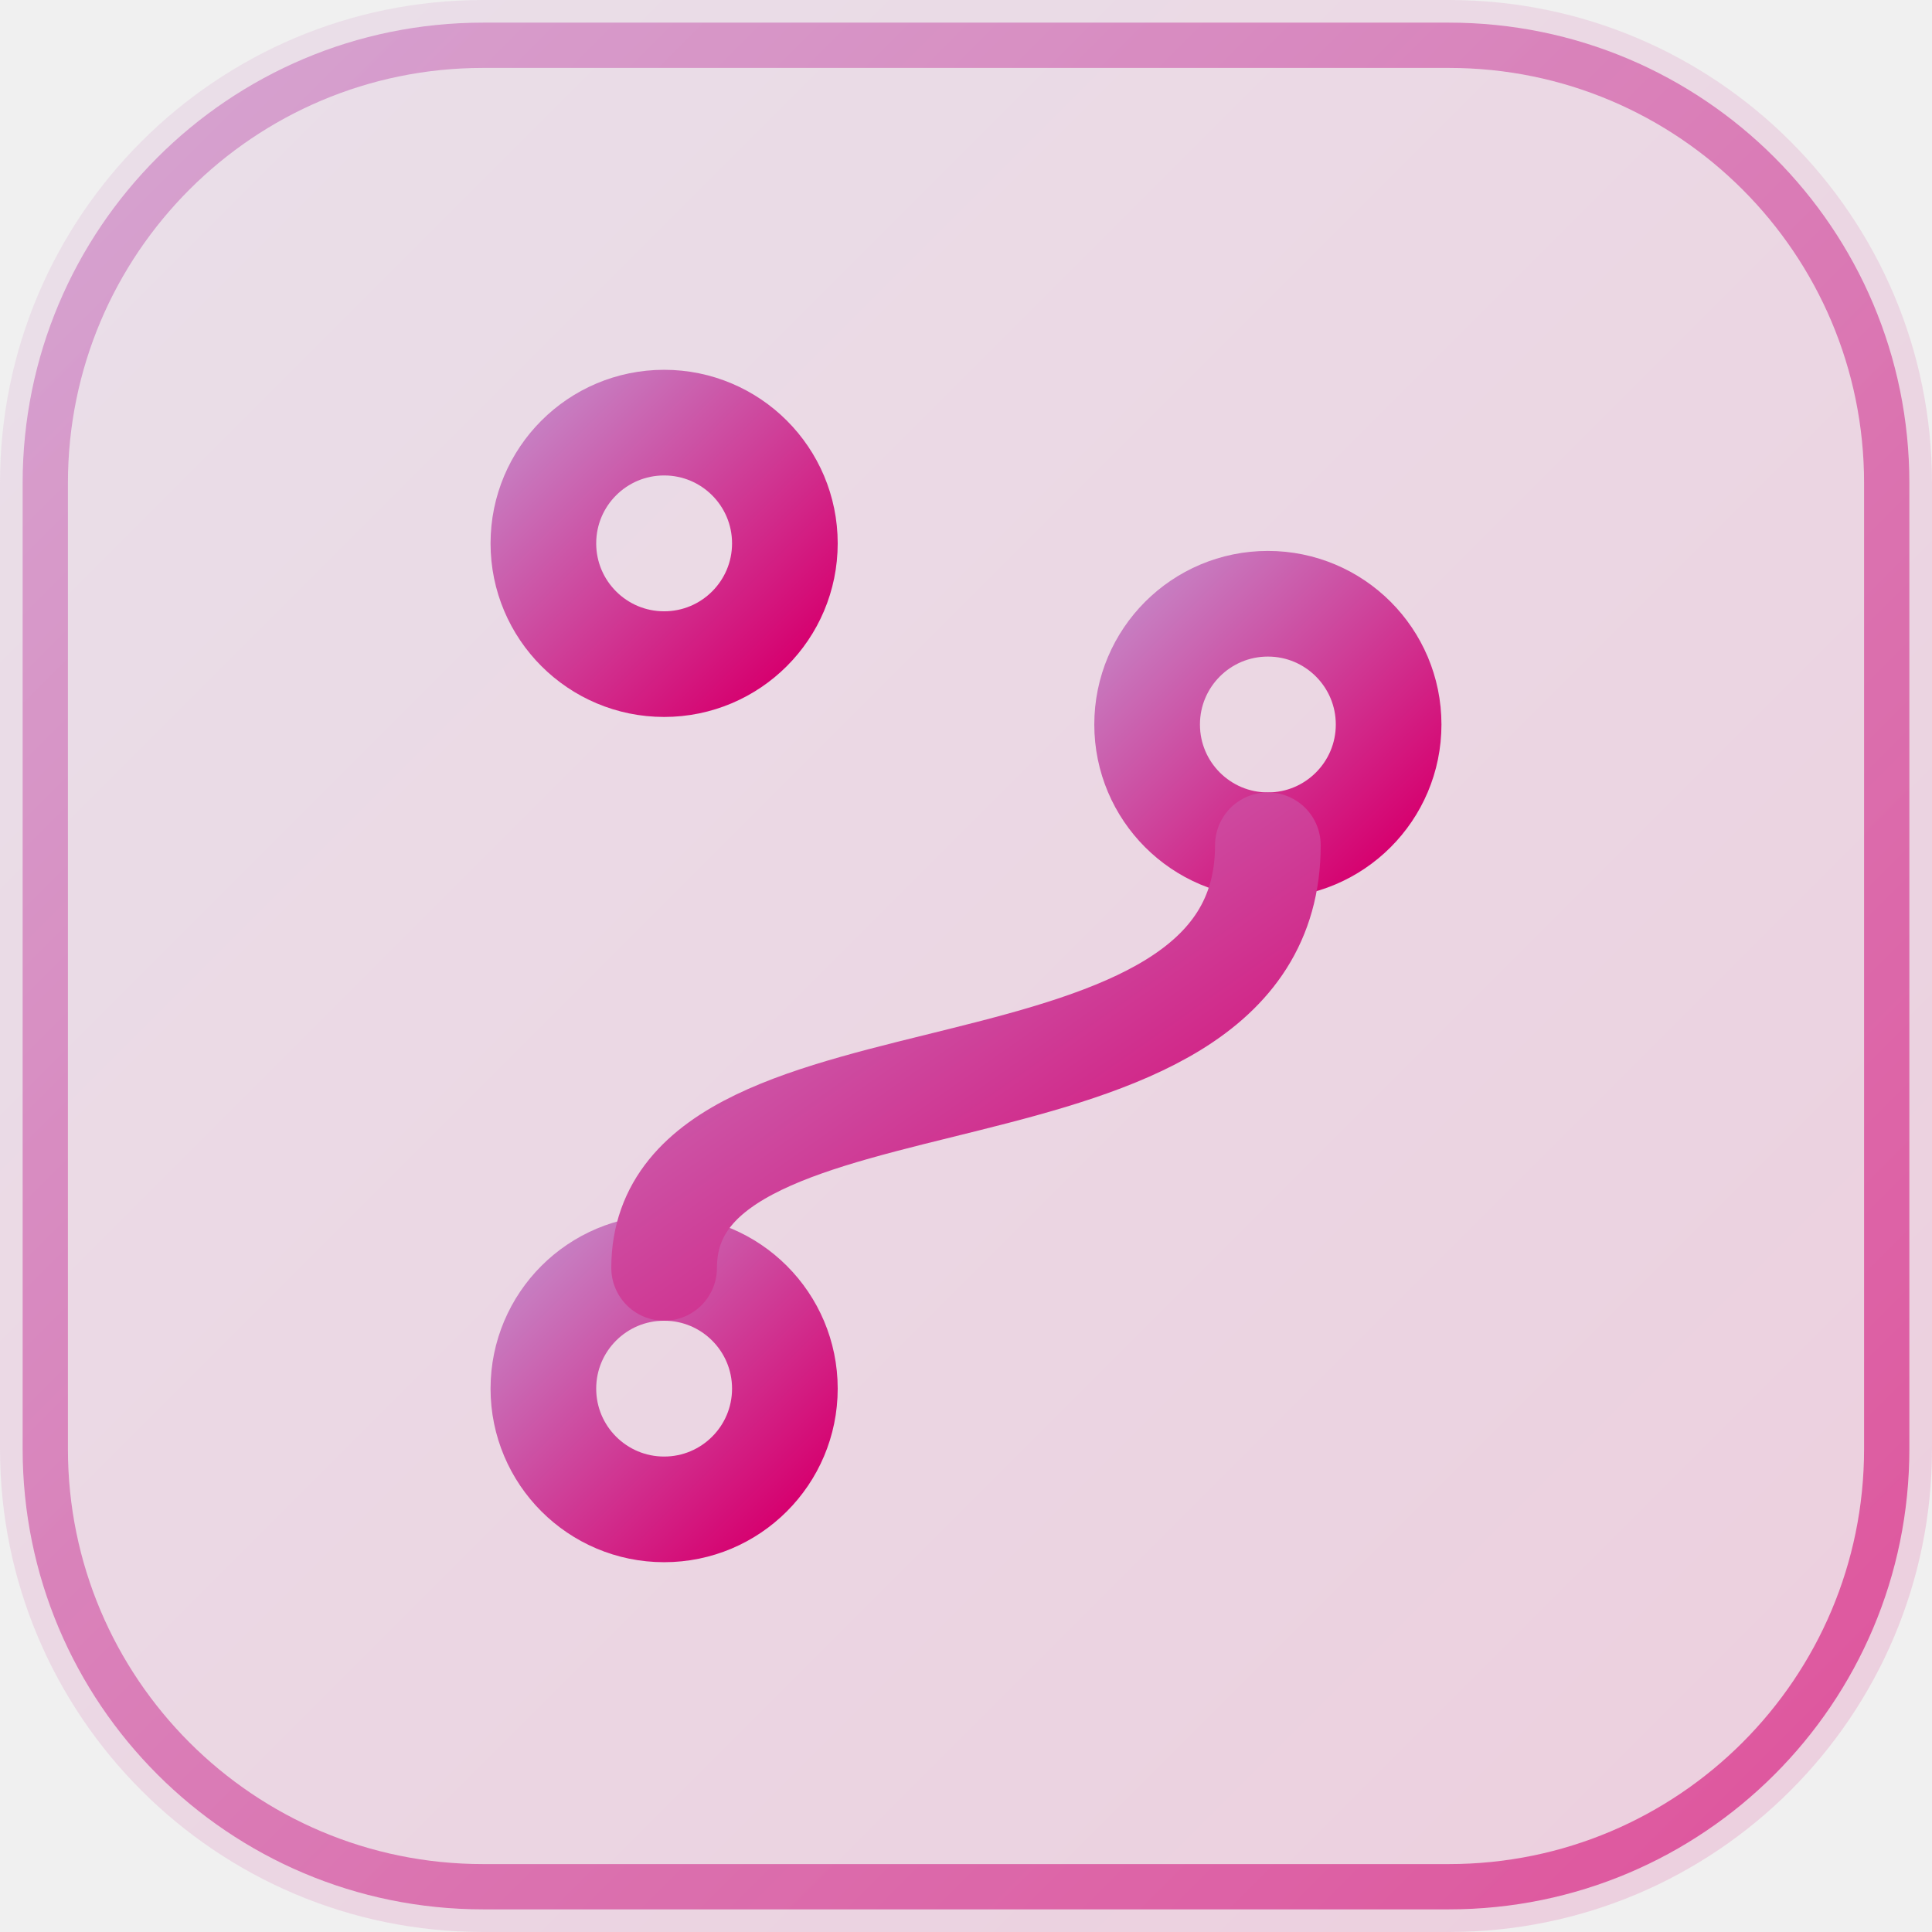
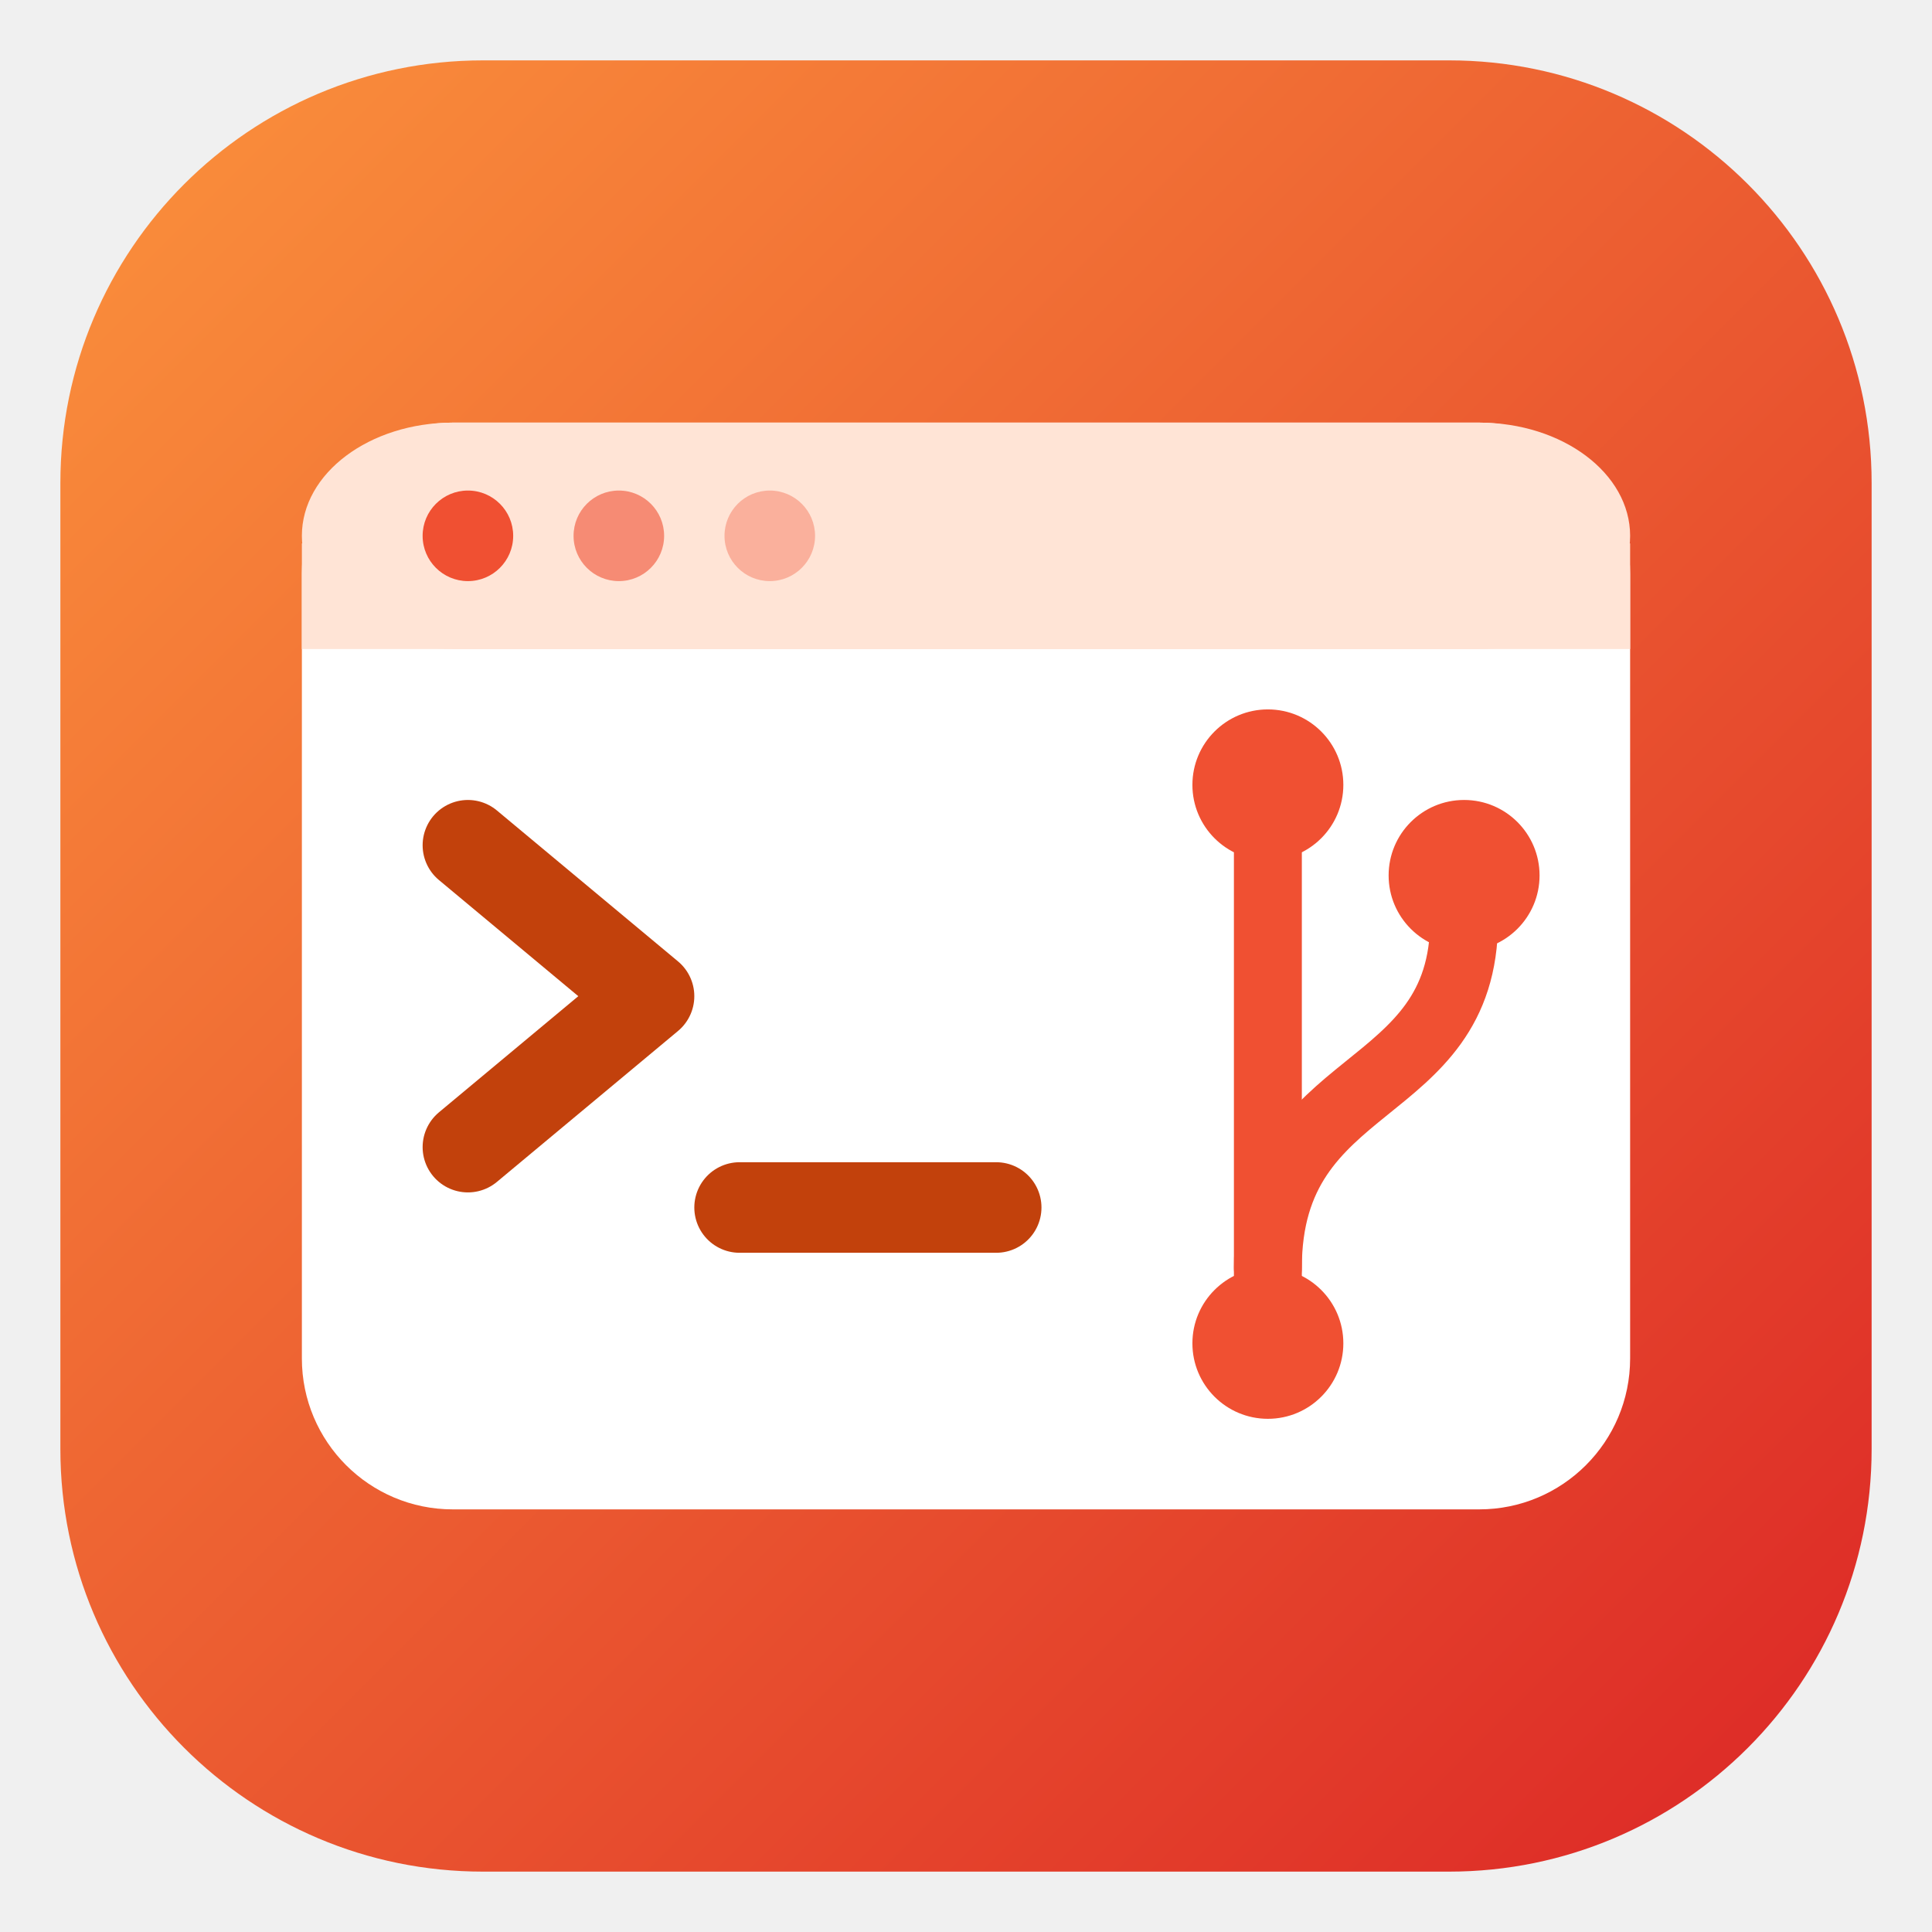
- <svg xmlns="http://www.w3.org/2000/svg" viewBox="0 0 64 64" width="64" height="64">
+ <svg xmlns="http://www.w3.org/2000/svg" viewBox="0 0 256 256" width="256" height="256">
  <defs>
-     <linearGradient id="gg" x1="0" y1="0" x2="1" y2="1">
-       <stop offset="0%" stop-color="#c77dc1" />
-       <stop offset="100%" stop-color="#d60270" />
+     <linearGradient id="gs" x1="0" y1="0" x2="1" y2="1">
+       <stop offset="0" stop-color="#fb923c" />
+       <stop offset="1" stop-color="#dc2626" />
    </linearGradient>
  </defs>
-   <rect width="64" height="64" rx="16" fill="url(#gg)" fill-opacity="0.14" />
-   <rect x="1.5" y="1.5" width="61" height="61" rx="14.5" fill="none" stroke="url(#gg)" stroke-width="1.5" opacity="0.6" />
-   <g fill="none" stroke="url(#gg)" stroke-width="3.5" stroke-linecap="round">
-     <circle cx="22" cy="18" r="4" />
-     <circle cx="22" cy="46" r="4" />
-     <circle cx="42" cy="24" r="4" />
-     <line x1="22" y1="22" x2="22" y2="42" />
-     <path d="M42 28 C42 38 22 34 22 42" />
+   <rect x="8" y="8" width="240" height="240" rx="56" fill="url(#gs)" />
+   <rect x="40" y="56" width="176" height="144" rx="20" fill="#fff" />
+   <rect x="40" y="56" width="176" height="30" rx="20" fill="#ffe4d6" />
+   <rect x="40" y="72" width="176" height="14" fill="#ffe4d6" />
+   <g fill="#f05032">
+     <circle cx="62" cy="71" r="6" />
+     <circle cx="82" cy="71" r="6" opacity="0.6" />
+     <circle cx="102" cy="71" r="6" opacity="0.35" />
+   </g>
+   <path d="M62 112 L86 132 L62 152" fill="none" stroke="#c2410c" stroke-width="12" stroke-linecap="round" stroke-linejoin="round" />
+   <path d="M98 160 h34" stroke="#c2410c" stroke-width="12" stroke-linecap="round" />
+   <g fill="none" stroke="#f05032" stroke-width="9" stroke-linecap="round">
+     <path d="M168 104 v72" />
+     <path d="M168 168 c0 -26 26 -22 26 -46" />
+   </g>
+   <g fill="#f05032">
+     <circle cx="168" cy="104" r="10" />
+     <circle cx="168" cy="178" r="10" />
+     <circle cx="194" cy="116" r="10" />
  </g>
</svg>
